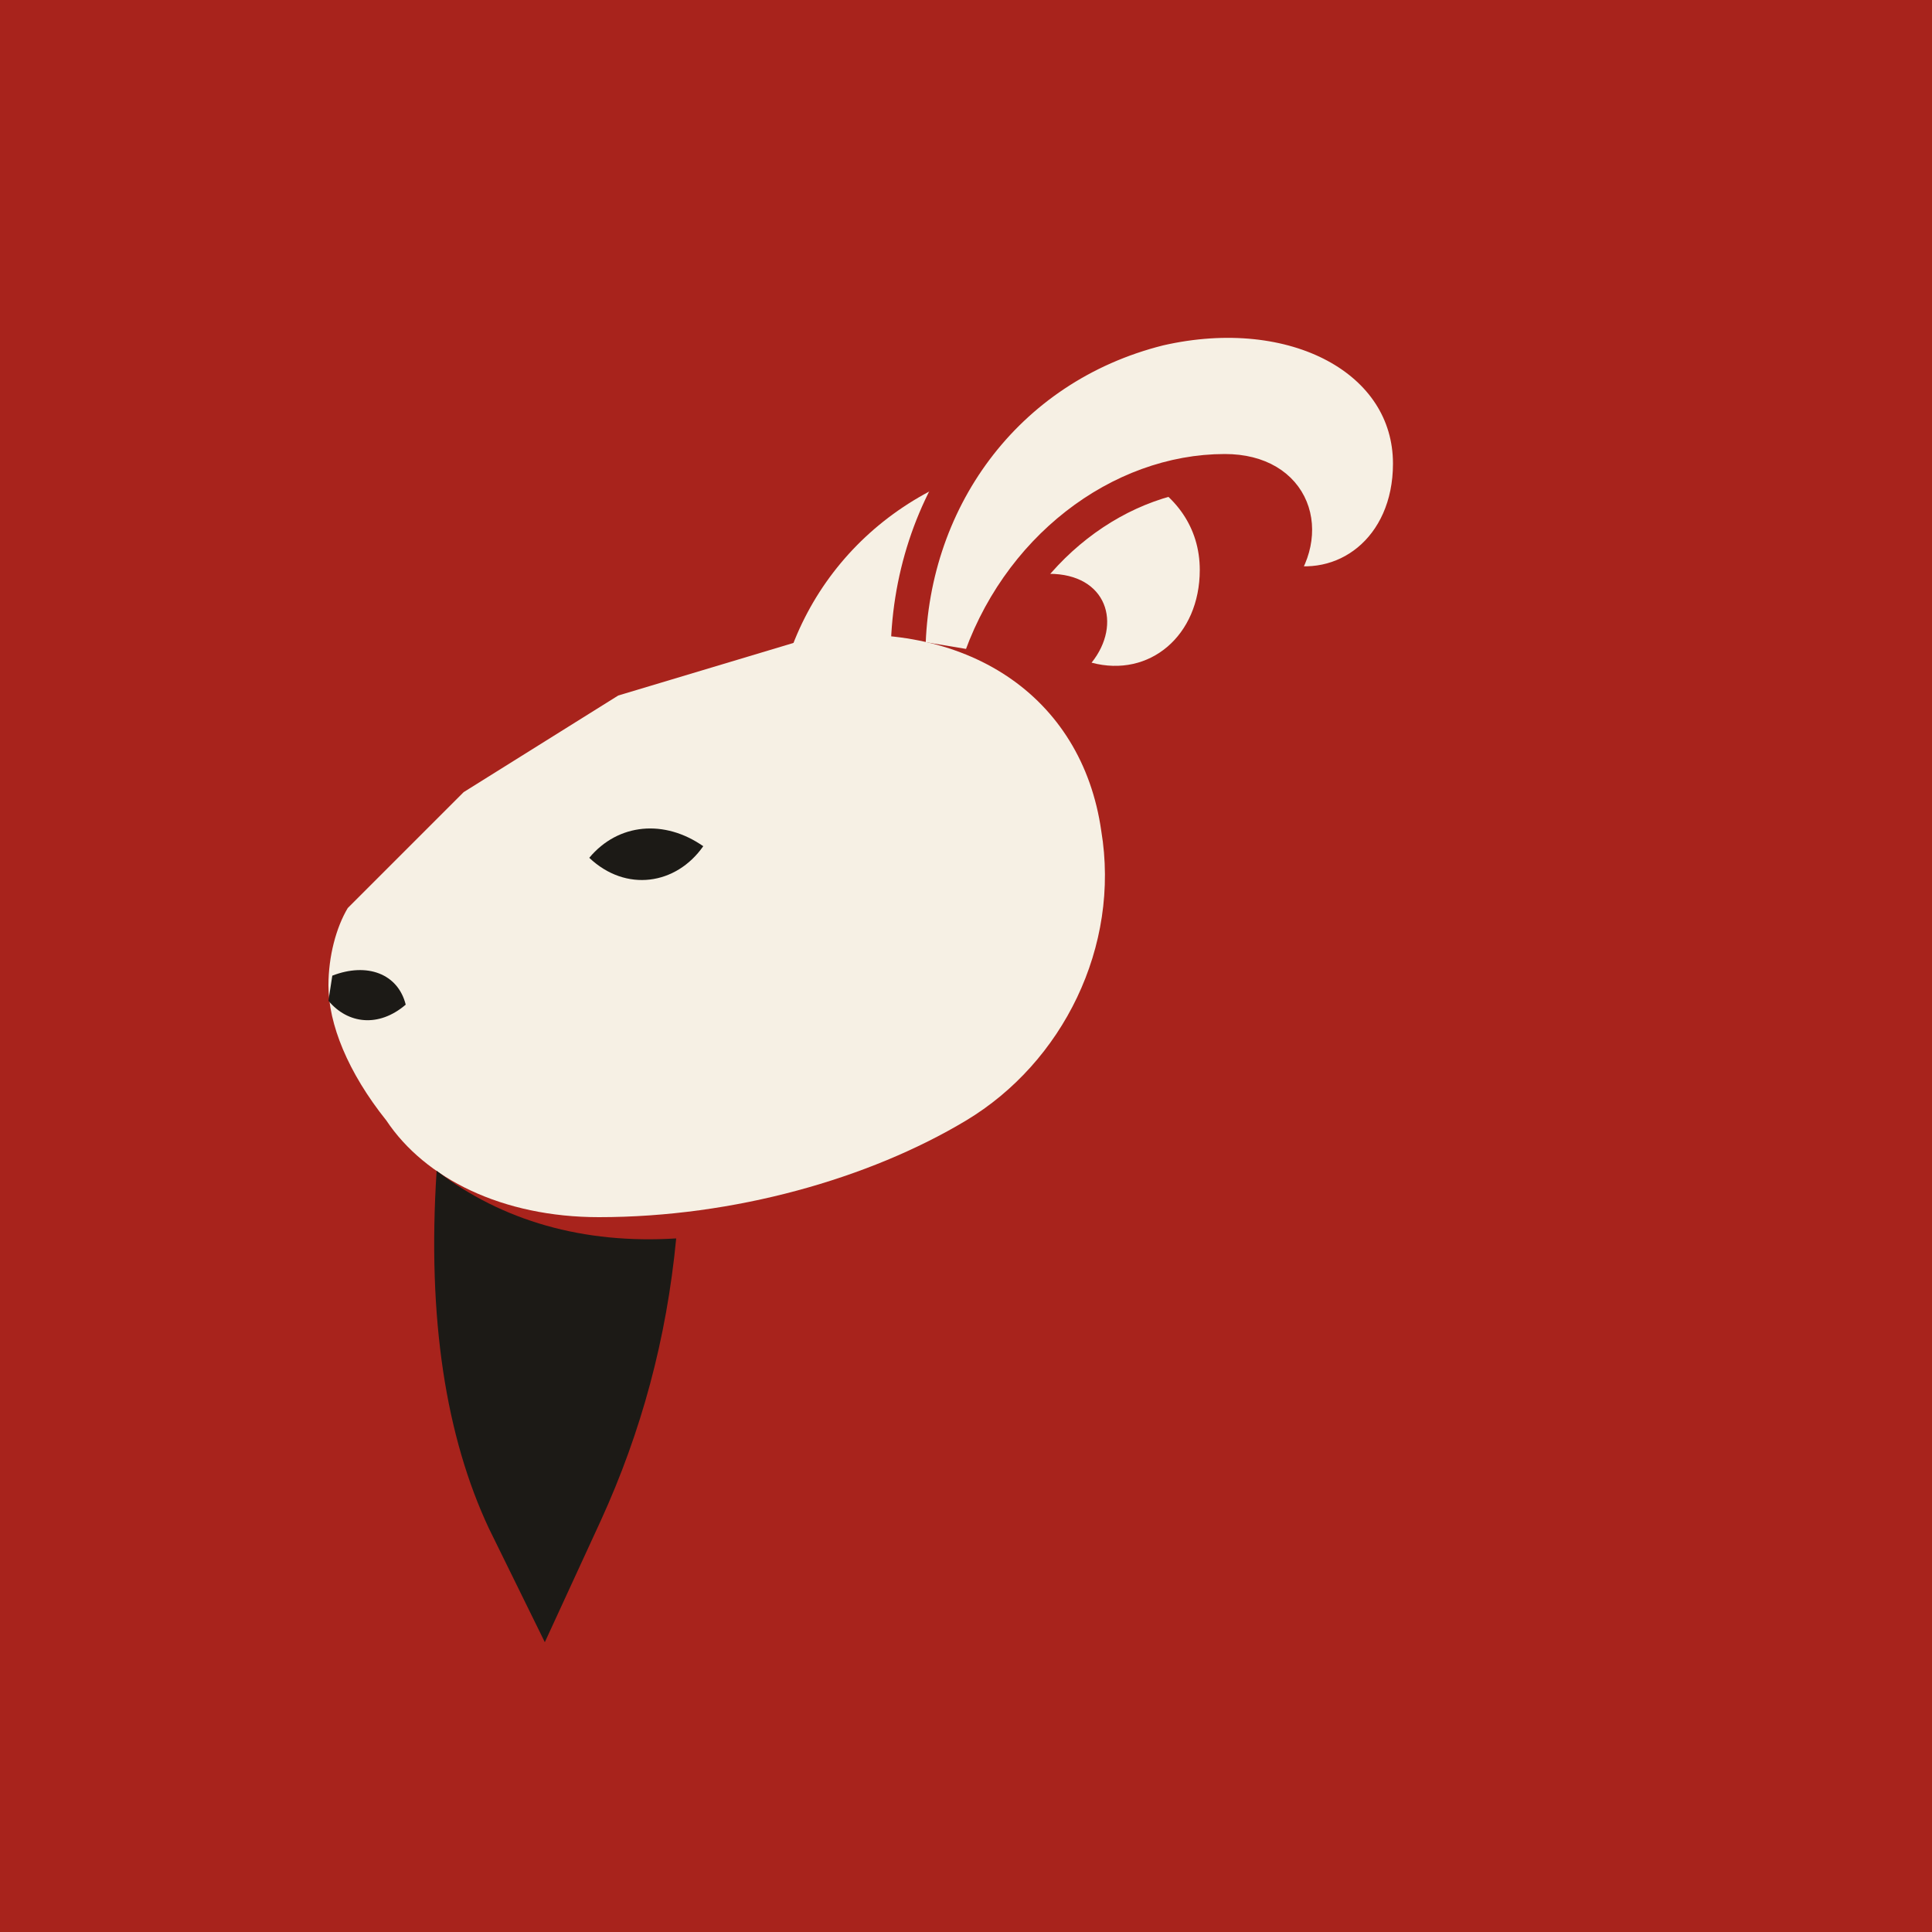
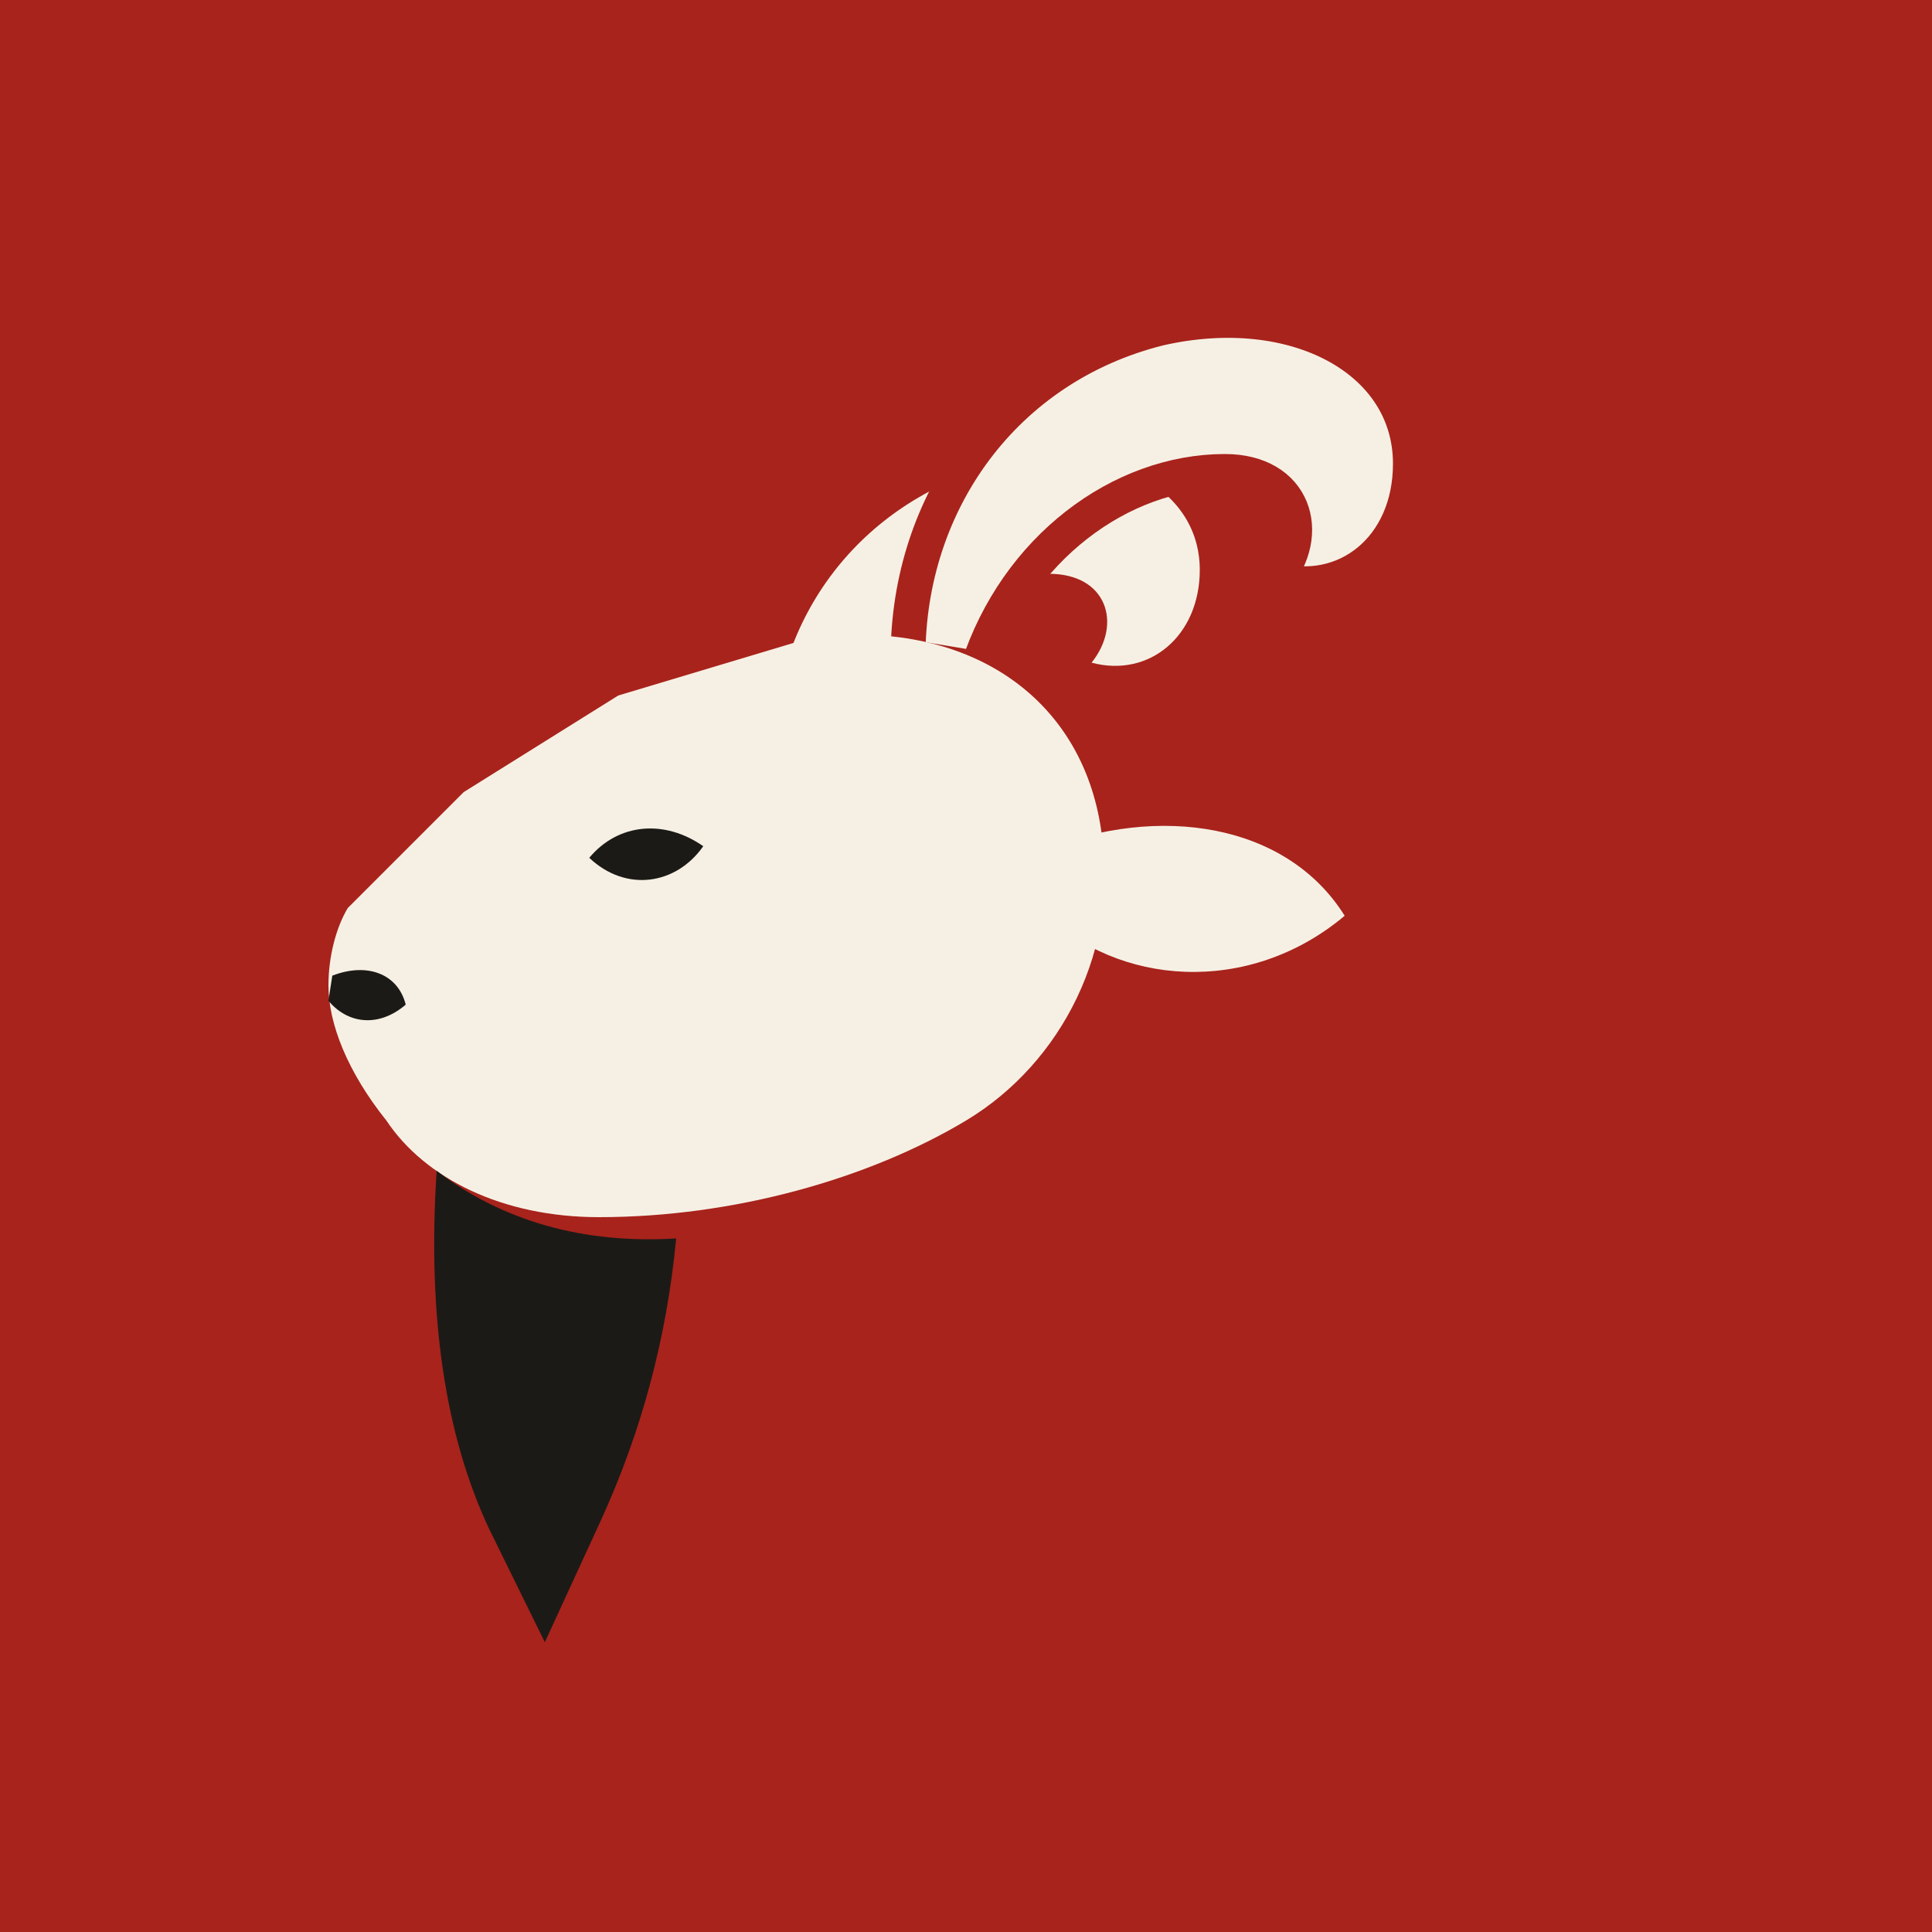
<svg xmlns="http://www.w3.org/2000/svg" viewBox="0 0 100 100">
  <rect width="100" height="100" fill="#A8231C" />
  <path d="M40 39C40 32 44.5 26 51.5 24.1c5.6-1.4 10.6 1 10.6 5.4 0 3.4-2.6 5.6-5.6 4.8 1.6-2 .8-4.6-2.2-4.6-4.4 0-8.8 3.2-10.6 8.4Z" fill="#F6F0E4" />
  <path d="M47 34c0-8 5-15 13-17 7-1.6 13 1.6 13 7 0 4.4-3.4 7-7 6 2-2.4 1-5.6-2.6-5.6-5.4 0-10.8 4-12.8 10.2Z" fill="#F6F0E4" stroke="#A8231C" stroke-width="1.8" />
+   <path d="M54 44c6-2.4 12.6-1.4 15.6 3.4-5 4.2-11.8 3.6-15.6-.2Z" fill="#F6F0E4" />
  <path d="M18 47 24 41 32 36 42 33C50 32 56 36 57 43C58 49 55 55 50 58C45 61 38 63 31 63C26 63 22 61 20 58C18 55.5 17 53 17 51C17 49.5 17.4 48 18 47Z" fill="#F6F0E4" />
  <path d="M22.6 60.6c3.4 2.6 7.6 3.8 12.4 3.5-.5 5.2-1.8 10-3.9 14.6l-2.9 6.3-2.9-5.9c-2.2-4.7-3.2-10.8-2.7-18.5Z" fill="#1C1A16" />
  <path d="M30.5 44.4c1.5-1.8 3.9-2 5.9-.6-1.4 2-4 2.4-5.9.6Z" fill="#1C1A16" />
  <path d="M17.2 50.5c1.8-.7 3.4-.1 3.8 1.5-1.4 1.2-3 1-4-.2Z" fill="#1C1A16" />
</svg>
